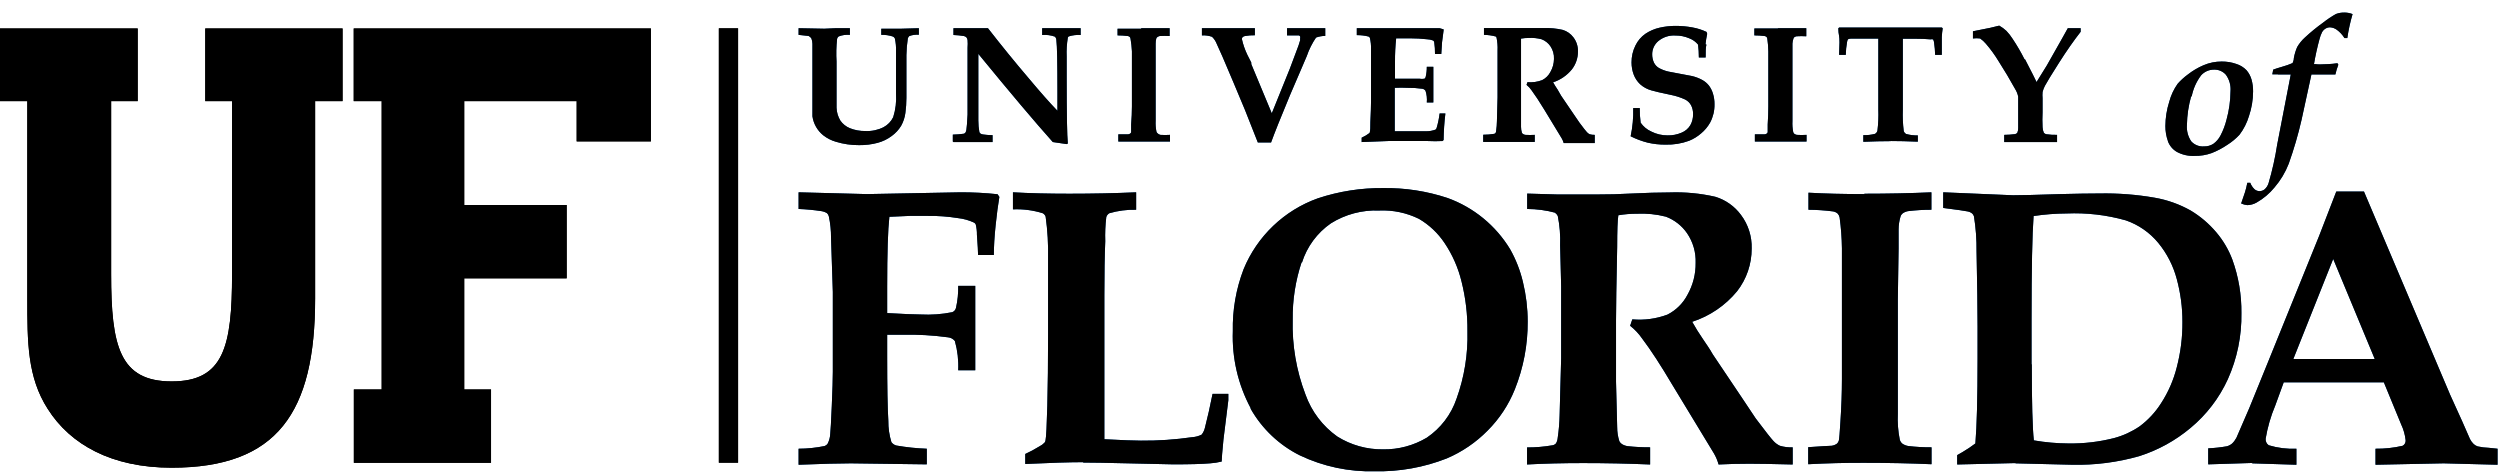
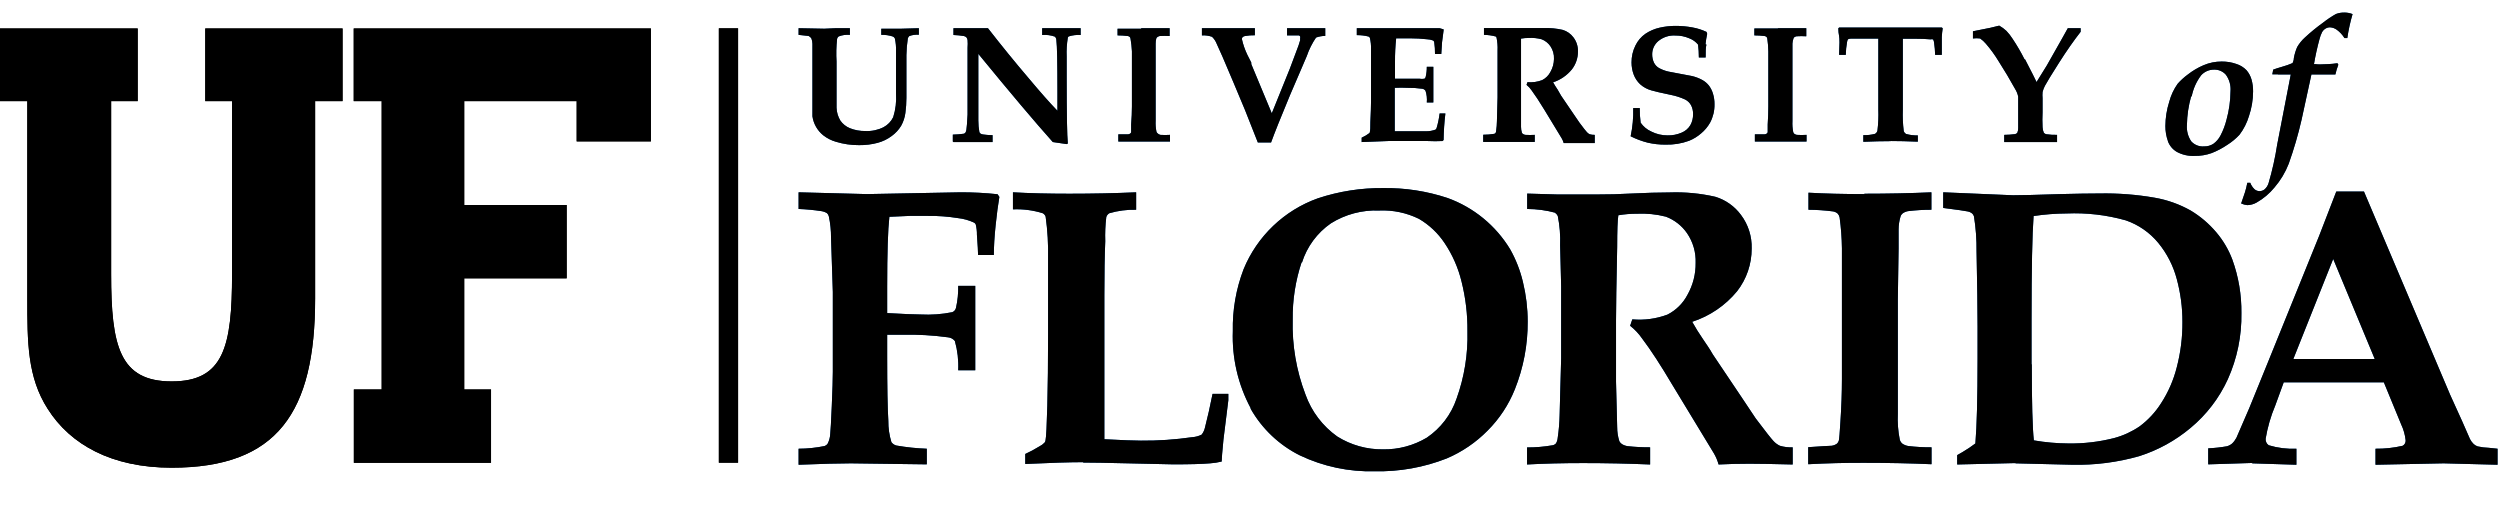
- <svg xmlns="http://www.w3.org/2000/svg" height="37" width="195">
+ <svg xmlns="http://www.w3.org/2000/svg" height="40" width="195">
  <g fill="none" fill-rule="evenodd">
    <path d="M56.07 2.21v33.88h1.5V2.21z" fill="#000" />
    <path d="M169.09 11c.13.358.38.659.71.85.424.226.9.333 1.38.31a3.74 3.74 0 0 0 1.33-.22 6.17 6.17 0 0 0 1.23-.65 4.69 4.69 0 0 0 .94-.78 4.59 4.59 0 0 0 .74-1.46 6 6 0 0 0 .32-1.91 3.3 3.3 0 0 0-.12-.93 1.93 1.93 0 0 0-.39-.73 1.87 1.87 0 0 0-.79-.49 3.32 3.32 0 0 0-1.15-.19 3.56 3.56 0 0 0-1.42.29 5.47 5.47 0 0 0-1.23.73 5.18 5.18 0 0 0-.78.71 4.33 4.33 0 0 0-.66 1.41 6.36 6.36 0 0 0-.3 1.89 3.43 3.43 0 0 0 .2 1.18zm1.86-3.47a4 4 0 0 1 .74-1.66 1.34 1.34 0 0 1 1-.44 1.18 1.18 0 0 1 .93.4c.27.373.399.83.36 1.29a8.62 8.62 0 0 1-.31 2.21 5.51 5.51 0 0 1-.47 1.24 1.84 1.84 0 0 1-.56.65 1.28 1.28 0 0 1-.72.2 1.22 1.22 0 0 1-1-.39 2 2 0 0 1-.34-1.29 8.71 8.71 0 0 1 .33-2.23zm6.73-1.72h1l-1.06 5.47a23 23 0 0 1-.67 3 1.06 1.06 0 0 1-.31.49.64.64 0 0 1-.39.14.6.6 0 0 1-.4-.15 1.39 1.39 0 0 1-.33-.5h-.23c-.05.26-.11.51-.18.73s-.17.51-.3.88c.151.07.314.114.48.13.253-.006.5-.075.72-.2a4.94 4.94 0 0 0 1.4-1.18 6.38 6.38 0 0 0 1.11-1.85c.4-1.12.734-2.261 1-3.42l.77-3.54h1.87a4.7 4.7 0 0 1 .23-.76l-.07-.12a6.38 6.38 0 0 1-.71.07c-.527.033-.86.033-1 0h-.12a20.22 20.22 0 0 1 .43-1.95 2.67 2.67 0 0 1 .2-.54.75.75 0 0 1 .27-.28.67.67 0 0 1 .35-.1 1 1 0 0 1 .53.19c.24.176.444.396.6.65h.22a13.43 13.43 0 0 1 .41-1.87 1.68 1.68 0 0 0-.6-.12 1.8 1.8 0 0 0-.69.11 7.53 7.53 0 0 0-1 .67 14.67 14.67 0 0 0-1.42 1.16 3.1 3.1 0 0 0-.61.75 3.86 3.86 0 0 0-.26.86c0 .19-.07.31-.1.39a5.66 5.66 0 0 1-.79.28c-.32.093-.56.17-.72.23l-.07.37h.44zM76.07 22.3h-1.33a7.08 7.08 0 0 1-.17 1.7.47.47 0 0 1-.29.35 9.82 9.82 0 0 1-2.47.18c-.453 0-1.323-.037-2.61-.11v-2.08c0-2.62.057-4.43.17-5.43l1.59-.07h1.43a13.64 13.64 0 0 1 2.32.17 4 4 0 0 1 1.26.35.29.29 0 0 1 .14.15c.063.262.094.53.09.8.06.813.09 1.34.09 1.58h1.23c0-.667.047-1.443.14-2.33s.19-1.62.29-2.2l-.14-.21a26.18 26.18 0 0 0-2.9-.15l-7.28.14-5.34-.14v1.3c.6.023 1.197.08 1.79.17.153.024.299.078.43.16a.49.49 0 0 1 .14.25 7.61 7.61 0 0 1 .17 1.65c.093 2.667.14 4.08.14 4.24V29c0 .533-.027 1.413-.08 2.64s-.093 1.957-.12 2.19a1.87 1.87 0 0 1-.21.79.47.47 0 0 1-.23.17 10.22 10.22 0 0 1-2.03.21v1.25c1.86-.073 3.22-.11 4.08-.11l5.92.08V35a17.42 17.42 0 0 1-2.38-.25.71.71 0 0 1-.38-.26 5.51 5.51 0 0 1-.24-1.67c-.06-.96-.09-2.627-.09-5v-1.71h1.21c1.18-.026 2.36.04 3.53.2a.76.76 0 0 1 .54.29 7.18 7.18 0 0 1 .26 2.28h1.33zm8.42 13.78c.667 0 1.827.02 3.48.06l3.56.08c1.293 0 2.247-.027 2.86-.08a5.15 5.15 0 0 0 .9-.14c0-.193.047-.767.14-1.72l.38-3.06v-.5h-1.23c-.193.973-.39 1.847-.59 2.62a1.39 1.39 0 0 1-.26.56 1.88 1.88 0 0 1-.74.2 26.43 26.43 0 0 1-4 .27c-.507 0-1.457-.037-2.85-.11v-2.58-4.29-4.37c0-1.693.023-3.097.07-4.21a12.27 12.27 0 0 1 .08-1.88.53.53 0 0 1 .24-.3 6.89 6.89 0 0 1 2.09-.27V15c-1.647.073-3.387.11-5.22.11-1.647 0-3.11-.037-4.39-.11v1.33a6.79 6.79 0 0 1 2.32.3.47.47 0 0 1 .23.27c.15 1.08.214 2.17.19 3.26v5.91c0 2.173-.02 4.033-.06 5.58s-.087 2.447-.14 2.7a.36.36 0 0 1-.07.17 1.44 1.44 0 0 1-.41.3 9.88 9.88 0 0 1-1.1.59v.78c2-.093 3.503-.14 4.51-.14zm13.06-4.2a9.06 9.06 0 0 0 3.84 3.64 12.82 12.82 0 0 0 5.85 1.24 14.54 14.54 0 0 0 5.6-1 9.93 9.93 0 0 0 3.19-2.17 9.58 9.58 0 0 0 2.13-3.23 14 14 0 0 0 1-5.28 13 13 0 0 0-.37-3.08 9.81 9.81 0 0 0-1-2.56 9.47 9.47 0 0 0-4.89-4 15.28 15.28 0 0 0-5-.77 15.71 15.71 0 0 0-5.11.8A9.85 9.85 0 0 0 97 21a12.76 12.76 0 0 0-.84 4.83 11.82 11.82 0 0 0 1.39 6zm4-11.39a5.87 5.87 0 0 1 2.26-3.07 6.61 6.61 0 0 1 3.76-1 6.4 6.4 0 0 1 3.11.65 6.12 6.12 0 0 1 2 1.89 9.34 9.34 0 0 1 1.32 3 15.25 15.25 0 0 1 .46 3.88 14.37 14.37 0 0 1-.85 5.26 6 6 0 0 1-2.32 3.04 6.47 6.47 0 0 1-3.41.91 6.56 6.56 0 0 1-3.57-1 6.82 6.82 0 0 1-2.48-3.27 15.21 15.21 0 0 1-1-5.85 13.66 13.66 0 0 1 .7-4.49zm19.74-3.89a.57.57 0 0 1 .22.26 9.7 9.7 0 0 1 .18 2.27l.08 3.2v5.62l-.12 4.42a14.11 14.11 0 0 1-.15 1.79 1 1 0 0 1-.13.42.46.46 0 0 1-.26.15 11.4 11.4 0 0 1-2 .17v1.33c1.333-.073 2.79-.11 4.37-.11 1.767 0 3.51.037 5.23.11v-1.34a15.11 15.11 0 0 1-1.76-.09 1.18 1.18 0 0 1-.44-.16.62.62 0 0 1-.2-.22 3.58 3.58 0 0 1-.17-1.1c0-.28-.03-1.46-.09-3.54v-4.81c0-.96.03-2.867.09-5.72 0-1.273.03-2.093.09-2.46a8.54 8.54 0 0 1 1.44-.12 7.7 7.7 0 0 1 2.27.23 3.52 3.52 0 0 1 1.65 1.29c.466.682.7 1.495.67 2.32a4.93 4.93 0 0 1-.64 2.49 3.59 3.59 0 0 1-1.56 1.54 6.24 6.24 0 0 1-2.74.37l-.17.5c.362.284.679.621.94 1 .667.88 1.453 2.087 2.36 3.62l3.24 5.34c.157.27.278.559.36.86.8-.04 1.603-.06 2.41-.06.667 0 1.79.02 3.37.06v-1.34a3 3 0 0 1-1-.12 1.6 1.6 0 0 1-.5-.37c-.173-.18-.637-.77-1.39-1.77l-1-1.5-2.35-3.5-.17-.29c-.06-.1-.24-.38-.57-.86s-.61-.93-.86-1.38a7.56 7.56 0 0 0 3.5-2.38 5.39 5.39 0 0 0 1.14-3.33 4.15 4.15 0 0 0-.83-2.62 3.88 3.88 0 0 0-2-1.42 13.78 13.78 0 0 0-3.56-.34c-.82 0-1.853.03-3.1.09-.76.047-1.667.07-2.72.07h-2.88l-2.42-.07v1.2a8.55 8.55 0 0 1 2.22.3zm24.15-1.46c-1.647 0-3.107-.037-4.38-.11v1.33a16 16 0 0 1 1.92.13.75.75 0 0 1 .36.17.66.66 0 0 1 .15.3c.11.799.17 1.604.18 2.41v10.21c0 1.033-.04 2.153-.12 3.36-.05.83-.09 1.3-.12 1.42a.49.49 0 0 1-.14.24.9.9 0 0 1-.43.17c-.16 0-.767.037-1.82.11v1.33a76.478 76.478 0 0 1 4.35-.11c1.873 0 3.63.037 5.27.11v-1.32a14.41 14.41 0 0 1-1.81-.1 1.15 1.15 0 0 1-.46-.18.61.61 0 0 1-.21-.33 8.27 8.27 0 0 1-.15-2v-8.9c0-.193.02-1.527.06-4v-1.49a3.57 3.57 0 0 1 .15-1 .5.5 0 0 1 .17-.25 1.06 1.06 0 0 1 .41-.17 14.82 14.82 0 0 1 1.83-.11V15c-1.647.073-3.393.11-5.24.11zm11.71 21l4.49.11a17.7 17.7 0 0 0 5.22-.67 11.79 11.79 0 0 0 4-2.2 10.73 10.73 0 0 0 2.91-3.8 12.09 12.09 0 0 0 1.06-5.16 11.87 11.87 0 0 0-.71-4.18 7.21 7.21 0 0 0-1.25-2.12 8 8 0 0 0-2-1.7 8.78 8.78 0 0 0-2.81-1 22.57 22.57 0 0 0-4.29-.33c-.78 0-1.813.017-3.1.05-1.787.06-3.003.09-3.65.09l-5.45-.23v1.22c1.093.14 1.727.23 1.9.27a.77.77 0 0 1 .38.18.53.53 0 0 1 .12.21c.145.903.212 1.816.2 2.73.053 2.573.08 4.527.08 5.86V28c0 3.04-.057 5.237-.17 6.59-.32.243-.654.466-1 .67l-.42.24v.73l4.58-.11zm1.31-7.71v-3.5c0-3.96.053-6.653.16-8.08a18.17 18.17 0 0 1 2.57-.2 14.71 14.71 0 0 1 4.63.54 5.69 5.69 0 0 1 2.53 1.76 7.46 7.46 0 0 1 1.44 2.82 12.69 12.69 0 0 1 .44 3.34 13.59 13.59 0 0 1-.44 3.53 9.34 9.34 0 0 1-1.23 2.82 6.77 6.77 0 0 1-1.66 1.79 6.49 6.49 0 0 1-2 .92 13.63 13.63 0 0 1-3.57.42 16.32 16.32 0 0 1-2.69-.24c-.107-.96-.16-2.94-.16-5.94zm17.17 7.71l3.49.11V35a6.49 6.49 0 0 1-2.16-.27.56.56 0 0 1-.24-.51c.148-.89.4-1.759.75-2.59l.66-1.81h7.81l1.35 3.28c.185.391.303.81.35 1.24a.45.45 0 0 1-.23.43 8.8 8.8 0 0 1-2.12.23v1.25l5.31-.11 4.21.11V35l-.67-.07a4.7 4.7 0 0 1-.88-.11.9.9 0 0 1-.31-.18 1.46 1.46 0 0 1-.29-.39l-.61-1.39-.94-2.07-6.72-15.85h-2.16l-1.33 3.44-3.95 9.75a548.915 548.915 0 0 1-1.51 3.71 257.941 257.941 0 0 1-1 2.31 1.74 1.74 0 0 1-.34.45 1.08 1.08 0 0 1-.4.21c-.483.085-.97.138-1.46.16v1.25l3.47-.11zm6.36-15.94l3.24 7.8h-6.35l3.12-7.83zM63.08 2.81a.51.51 0 0 1 .21.19c.05.131.077.27.08.41v5.66a2.32 2.32 0 0 0 .84 1.48 2.9 2.9 0 0 0 1 .51 6.06 6.06 0 0 0 1.8.26 5.37 5.37 0 0 0 1.45-.18 3.22 3.22 0 0 0 1.09-.53 2.71 2.71 0 0 0 .74-.8 2.81 2.81 0 0 0 .33-1 8.8 8.8 0 0 0 .08-1.18V6.1 4.3a9.37 9.37 0 0 1 .11-1.3.36.36 0 0 1 .12-.19 1.74 1.74 0 0 1 .74-.1V2.2l-1.38.04h-1.55v.48a2.57 2.57 0 0 1 .91.13.3.3 0 0 1 .15.15c.073.328.103.664.09 1v3.3a5 5 0 0 1-.22 1.84 1.75 1.75 0 0 1-.75.78 2.81 2.81 0 0 1-1.41.3 3.08 3.08 0 0 1-1.22-.22 1.69 1.69 0 0 1-.74-.59 2.09 2.09 0 0 1-.3-1V4.8a10.45 10.45 0 0 1 .04-1.74.31.31 0 0 1 .13-.22 1.93 1.93 0 0 1 .87-.12V2.2h-1.12l-.88.04-2-.04v.52l.83.09zm11.29 8.27h3.05v-.54h-.13a5.58 5.58 0 0 1-.6-.05.44.44 0 0 1-.21-.07.26.26 0 0 1-.09-.12 5 5 0 0 1-.08-.9V4.2c2.507 3.06 4.443 5.353 5.81 6.88l1.09.16.08-.05c-.06-.6-.09-2.307-.09-5.12V4.4a7.06 7.06 0 0 1 .09-1.46.16.16 0 0 1 .07-.1c.3-.094.616-.132.93-.11V2.2h-3v.53c.339-.03.68.015 1 .13a.45.45 0 0 1 .11.31c.053.4.08 1.733.08 4v1.47c-.587-.607-1.327-1.443-2.22-2.51a110.922 110.922 0 0 1-3.2-3.93h-2.69v.53c.271.01.542.036.81.08a.41.41 0 0 1 .2.1.47.47 0 0 1 .09.21c.016.2.016.4 0 .6V8.94c-.033.62-.063 1.01-.09 1.17a.56.56 0 0 1-.08.24.28.28 0 0 1-.12.08 7 7 0 0 1-.86.07v.54zM89 2.24h-1.83v.52c.267 0 .535.017.8.05a.31.31 0 0 1 .15.07.27.27 0 0 1 .06.13c.057.327.094.658.11.99V8.3c0 .433-.02.903-.06 1.41v.6a.2.2 0 0 1-.06.1.38.38 0 0 1-.18.07h-.76v.56h4.03v-.52a6 6 0 0 1-.76 0 .48.48 0 0 1-.21-.12.26.26 0 0 1-.09-.14 3.45 3.45 0 0 1-.06-.85V5.7 4.02 3.4a1.51 1.51 0 0 1 .05-.4.21.21 0 0 1 .1-.12.44.44 0 0 1 .17-.07 6.25 6.25 0 0 1 .77 0V2.2h-2.2zm10.14 8.88c.26-.72.753-1.953 1.48-3.7l.86-2 .45-1.05a6 6 0 0 1 .72-1.44 2.1 2.1 0 0 1 .72-.13v-.6H100.39v.56H101.32a.22.22 0 0 1 .09.08.31.31 0 0 1 0 .16.8.8 0 0 1 0 .15c-.04.173-.157.507-.35 1a73.78 73.78 0 0 1-.45 1.2L99.2 8.84 97.6 5v-.12l-.31-.61a5.69 5.69 0 0 1-.42-1.21.22.22 0 0 1 .05-.16.36.36 0 0 1 .19-.09 3.93 3.93 0 0 1 .77-.06V2.2h-4.13v.56a2.06 2.06 0 0 1 .79.11c.163.157.289.349.37.56.16.32.593 1.32 1.3 3l.9 2.15 1 2.53h1zm9.15-.12h3.08c.383.02.767.02 1.15 0l.08-.08a19.6 19.6 0 0 1 .14-2.07h-.45a6.68 6.68 0 0 1-.24 1.15.23.23 0 0 1-.08.11 2.05 2.05 0 0 1-.71.13H108.79V6.85a9.13 9.13 0 0 1 1 0 7.5 7.5 0 0 1 1.13.07c.11.01.208.07.27.16.095.293.129.603.1.91h.51V5.21h-.51a3.28 3.28 0 0 1-.09.8.24.24 0 0 1-.09.13 1.16 1.16 0 0 1-.4 0h-1.9V4.82a16.15 16.15 0 0 1 .09-1.83h1.15a11 11 0 0 1 1.23.07 1.5 1.5 0 0 1 .51.1.23.23 0 0 1 .08.13c.044.305.064.612.06.92h.49l.06-.92.12-.92v-.08l-.31-.09H105.83v.54c.31-.003.62.034.92.11a.2.2 0 0 1 .1.1c.07.288.1.584.09.88v4.09c0 .333-.017.863-.05 1.59 0 .4 0 .69-.06.86-.192.147-.4.27-.62.37v.34zm8.35-8.18a.23.23 0 0 1 .09.11c.068.329.095.665.08 1V7.6l-.05 1.85a5.77 5.77 0 0 1-.06.75.41.41 0 0 1-.05.18.2.2 0 0 1-.11.06 4.9 4.9 0 0 1-.85.07v.56h4.02v-.55a6.36 6.36 0 0 1-.74 0 .49.49 0 0 1-.18-.07.26.26 0 0 1-.08-.09 1.54 1.54 0 0 1-.07-.46V8.41v-2-2.4-1a3.59 3.59 0 0 1 .6-.05 3.21 3.21 0 0 1 1 .1c.28.106.52.294.69.54.2.294.299.645.28 1a2.06 2.06 0 0 1-.27 1 1.49 1.49 0 0 1-.65.65 2.61 2.61 0 0 1-1.15.16l-.07.21c.15.119.282.26.39.42.273.367.607.873 1 1.52l1.36 2.24c.065.113.115.234.15.36h2.42v-.64a1.25 1.25 0 0 1-.4-.05.65.65 0 0 1-.21-.16c-.073-.073-.267-.32-.58-.74l-.43-.63-1-1.47-.07-.12-.2-.35c-.13-.2-.26-.39-.36-.58a3.16 3.16 0 0 0 1.46-1c.313-.4.482-.893.48-1.4a1.74 1.74 0 0 0-.35-1.1 1.62 1.62 0 0 0-.84-.59 5.75 5.75 0 0 0-1.49-.14h-4.65v.53c.314.002.627.046.93.13zm16.39.63a7.37 7.37 0 0 1 .13-.81l-.05-.15a4.32 4.32 0 0 0-1.1-.35 7 7 0 0 0-1.3-.12 5.58 5.58 0 0 0-1.26.14 3.29 3.29 0 0 0-1.1.47 2.36 2.36 0 0 0-.79.93 2.9 2.9 0 0 0-.3 1.31 2.68 2.68 0 0 0 .17.95 2 2 0 0 0 .5.75c.252.226.554.39.88.48.24.073.743.19 1.51.35a4.93 4.93 0 0 1 1.12.36c.2.102.364.262.47.46.106.214.157.451.15.69a1.7 1.7 0 0 1-.21.85 1.42 1.42 0 0 1-.69.59 2.59 2.59 0 0 1-1.08.21 2.76 2.76 0 0 1-1.28-.3 2 2 0 0 1-.83-.69 7.94 7.94 0 0 1-.07-1.14h-.51a9.27 9.27 0 0 1-.2 2.2 6.63 6.63 0 0 0 1.34.5 6 6 0 0 0 1.39.15 4.92 4.92 0 0 0 1.83-.3c.34-.138.653-.33.93-.57a3.05 3.05 0 0 0 .71-.85c.233-.44.35-.932.34-1.43a2.67 2.67 0 0 0-.12-.83 2 2 0 0 0-.31-.62 1.73 1.73 0 0 0-.5-.43 3.26 3.26 0 0 0-.83-.32l-.85-.16-1-.19a2.81 2.81 0 0 1-.73-.28 1 1 0 0 1-.38-.41 1.54 1.54 0 0 1-.14-.68 1.34 1.34 0 0 1 .47-1 1.9 1.9 0 0 1 1.34-.44 2.66 2.66 0 0 1 1.09.22c.266.1.5.27.68.49.04.332.06.666.06 1h.53c0-.43 0-.78.06-1zm5.64-1.23h-1.83v.54a6.7 6.7 0 0 1 .8.05.31.31 0 0 1 .15.07.27.27 0 0 1 .06.13 8 8 0 0 1 .08 1V8.3c0 .433-.017.903-.05 1.41v.6a.2.2 0 0 1-.06.1.38.38 0 0 1-.18.07h-.76v.56h4.03v-.52a6 6 0 0 1-.76 0 .48.48 0 0 1-.19-.08.25.25 0 0 1-.09-.14 3.44 3.44 0 0 1-.06-.85V5.7 4.02 3.4a1.52 1.52 0 0 1 .08-.4.22.22 0 0 1 .07-.1.45.45 0 0 1 .17-.07 6.23 6.23 0 0 1 .76 0V2.2h-2.2zm8.84 8.78c.567 0 1.26.017 2.08.05v-.49a3 3 0 0 1-.91-.11.38.38 0 0 1-.19-.24 10.43 10.43 0 0 1-.07-1.65v-3.8-1.74h.91c.487 0 .903.017 1.25.05a.43.43 0 0 1 .2 0 .6.6 0 0 1 .08.27c.047.311.074.625.08.94h.52V2.89a6.52 6.52 0 0 1 .07-.68l-.06-.06H143.45l-.06.06c0 .213.02.413.06.6s.04.677 0 1.47h.52c.007-.335.04-.67.1-1a.42.42 0 0 1 .08-.22.55.55 0 0 1 .24-.05h2.12v5.54a10.3 10.3 0 0 1-.07 1.64.39.39 0 0 1-.19.25 3.12 3.12 0 0 1-.91.1v.52c.78-.033 1.473-.05 2.08-.05zm10.4-6.38a15.08 15.08 0 0 0-.92-1.58 4 4 0 0 0-.49-.63 2.89 2.89 0 0 0-.56-.41l-.7.17-1.35.27V3a2.13 2.13 0 0 1 .56 0c.168.116.319.254.45.41a10.2 10.2 0 0 1 1 1.38c.453.707.88 1.423 1.28 2.15a1.8 1.8 0 0 1 .24.6v2.44a.94.94 0 0 1-.07.38.3.3 0 0 1-.17.1 6.83 6.83 0 0 1-.85.06v.56h4.12v-.56a5.21 5.21 0 0 1-.84-.05.35.35 0 0 1-.19-.11 1.2 1.2 0 0 1-.1-.44c-.02-.39-.02-.78 0-1.17V7.66a2.59 2.59 0 0 1 0-.48c.04-.167.1-.328.18-.48.14-.267.507-.867 1.1-1.8s1.157-1.74 1.69-2.42V2.2h-1c-.06.12-.21.39-.44.79l-1.2 2.12-.8 1.29c-.1-.22-.397-.807-.89-1.76z" fill="#004b93" fill-rule="nonzero" />
    <g fill="#000">
      <path d="M36.21 30.38v-8.67h7.99v-5.72h-7.99v-8.1h8.77v3.14h5.79V2.22H27.59v5.67h2.18v22.49H27.6v5.72h10.7v-5.72zm-11.63-7.09V7.89h2.14V2.22H16.01v5.67h2.09v13.49c0 5.66-.65 8.37-4.71 8.37S8.67 27 8.67 21.38V7.89h2.07V2.22H0v5.67h2.13v15.4c0 3.37 0 6.12 1.59 8.6 1.77 2.8 5 4.59 9.66 4.59 8.26 0 11.2-4.31 11.2-13.19zM56.07 2.21v33.88h1.5V2.21z" />
      <path d="M169.09 11c.13.358.38.659.71.85.424.226.9.333 1.38.31a3.74 3.74 0 0 0 1.33-.22 6.17 6.17 0 0 0 1.23-.65 4.69 4.69 0 0 0 .94-.78 4.59 4.59 0 0 0 .74-1.46 6 6 0 0 0 .32-1.91 3.3 3.3 0 0 0-.12-.93 1.93 1.93 0 0 0-.39-.73 1.87 1.87 0 0 0-.79-.49 3.32 3.32 0 0 0-1.15-.19 3.56 3.56 0 0 0-1.42.29 5.47 5.47 0 0 0-1.23.73 5.18 5.18 0 0 0-.78.71 4.33 4.33 0 0 0-.66 1.41 6.36 6.36 0 0 0-.3 1.89 3.43 3.43 0 0 0 .2 1.18zm1.86-3.47a4 4 0 0 1 .74-1.66 1.34 1.34 0 0 1 1-.44 1.18 1.18 0 0 1 .93.4c.27.373.399.83.36 1.29a8.62 8.62 0 0 1-.31 2.21 5.51 5.51 0 0 1-.47 1.24 1.84 1.84 0 0 1-.56.65 1.28 1.28 0 0 1-.72.2 1.22 1.22 0 0 1-1-.39 2 2 0 0 1-.34-1.29 8.71 8.71 0 0 1 .33-2.23zm6.73-1.72h1l-1.06 5.47a23 23 0 0 1-.67 3 1.06 1.06 0 0 1-.31.49.64.64 0 0 1-.39.14.6.6 0 0 1-.4-.15 1.39 1.39 0 0 1-.33-.5h-.23c-.05.26-.11.51-.18.73s-.17.51-.3.88c.151.07.314.114.48.13.253-.006.5-.075.72-.2a4.94 4.94 0 0 0 1.4-1.18 6.38 6.38 0 0 0 1.11-1.85c.4-1.12.734-2.261 1-3.42l.77-3.54h1.87a4.7 4.7 0 0 1 .23-.76l-.07-.12a6.38 6.38 0 0 1-.71.07c-.527.033-.86.033-1 0h-.12a20.22 20.22 0 0 1 .43-1.95 2.67 2.67 0 0 1 .2-.54.75.75 0 0 1 .27-.28.67.67 0 0 1 .35-.1 1 1 0 0 1 .53.19c.24.176.444.396.6.65h.22a13.43 13.43 0 0 1 .41-1.87 1.68 1.68 0 0 0-.6-.12 1.8 1.8 0 0 0-.69.11 7.53 7.53 0 0 0-1 .67 14.67 14.67 0 0 0-1.42 1.16 3.1 3.1 0 0 0-.61.75 3.86 3.86 0 0 0-.26.86c0 .19-.07.31-.1.39a5.66 5.66 0 0 1-.79.28c-.32.093-.56.17-.72.23l-.07.37h.44zM76.07 22.3h-1.33a7.08 7.08 0 0 1-.17 1.7.47.47 0 0 1-.29.35 9.82 9.82 0 0 1-2.47.18c-.453 0-1.323-.037-2.61-.11v-2.08c0-2.62.057-4.43.17-5.43l1.59-.07h1.43a13.64 13.64 0 0 1 2.32.17 4 4 0 0 1 1.26.35.29.29 0 0 1 .14.15c.063.262.094.53.09.8.06.813.09 1.34.09 1.58h1.23c0-.667.047-1.443.14-2.33s.19-1.62.29-2.2l-.14-.21a26.18 26.18 0 0 0-2.9-.15l-7.28.14-5.34-.14v1.3c.6.023 1.197.08 1.79.17.153.024.299.078.43.16a.49.49 0 0 1 .14.25 7.61 7.61 0 0 1 .17 1.65c.093 2.667.14 4.08.14 4.24V29c0 .533-.027 1.413-.08 2.64s-.093 1.957-.12 2.19a1.87 1.87 0 0 1-.21.79.47.47 0 0 1-.23.17 10.22 10.22 0 0 1-2.03.21v1.25c1.86-.073 3.22-.11 4.08-.11l5.92.08V35a17.42 17.42 0 0 1-2.38-.25.71.71 0 0 1-.38-.26 5.51 5.51 0 0 1-.24-1.67c-.06-.96-.09-2.627-.09-5v-1.71h1.21c1.18-.026 2.36.04 3.53.2a.76.76 0 0 1 .54.29 7.18 7.18 0 0 1 .26 2.28h1.33zm8.42 13.78c.667 0 1.827.02 3.48.06l3.56.08c1.293 0 2.247-.027 2.86-.08a5.15 5.15 0 0 0 .9-.14c0-.193.047-.767.14-1.72l.38-3.06v-.5h-1.23c-.193.973-.39 1.847-.59 2.62a1.39 1.39 0 0 1-.26.56 1.88 1.88 0 0 1-.74.2 26.43 26.43 0 0 1-4 .27c-.507 0-1.457-.037-2.85-.11v-2.58-4.29-4.37c0-1.693.023-3.097.07-4.21a12.27 12.27 0 0 1 .08-1.88.53.53 0 0 1 .24-.3 6.89 6.89 0 0 1 2.09-.27V15c-1.647.073-3.387.11-5.22.11-1.647 0-3.11-.037-4.39-.11v1.33a6.79 6.79 0 0 1 2.32.3.47.47 0 0 1 .23.27c.15 1.08.214 2.17.19 3.26v5.91c0 2.173-.02 4.033-.06 5.58s-.087 2.447-.14 2.7a.36.36 0 0 1-.07.17 1.44 1.44 0 0 1-.41.3 9.88 9.88 0 0 1-1.1.59v.78c2-.093 3.503-.14 4.51-.14zm13.06-4.2a9.06 9.06 0 0 0 3.84 3.64 12.82 12.82 0 0 0 5.85 1.24 14.54 14.54 0 0 0 5.6-1 9.93 9.93 0 0 0 3.19-2.17 9.58 9.58 0 0 0 2.13-3.23 14 14 0 0 0 1-5.28 13 13 0 0 0-.37-3.08 9.81 9.81 0 0 0-1-2.56 9.47 9.47 0 0 0-4.89-4 15.28 15.28 0 0 0-5-.77 15.71 15.71 0 0 0-5.11.8A9.85 9.85 0 0 0 97 21a12.76 12.76 0 0 0-.84 4.83 11.82 11.82 0 0 0 1.39 6zm4-11.39a5.87 5.87 0 0 1 2.26-3.07 6.61 6.61 0 0 1 3.76-1 6.4 6.4 0 0 1 3.11.65 6.12 6.12 0 0 1 2 1.89 9.34 9.34 0 0 1 1.32 3 15.25 15.25 0 0 1 .46 3.88 14.37 14.37 0 0 1-.85 5.26 6 6 0 0 1-2.32 3.04 6.47 6.47 0 0 1-3.41.91 6.56 6.56 0 0 1-3.57-1 6.82 6.82 0 0 1-2.48-3.27 15.21 15.21 0 0 1-1-5.85 13.66 13.66 0 0 1 .7-4.49zm19.74-3.89a.57.57 0 0 1 .22.26 9.7 9.7 0 0 1 .18 2.27l.08 3.2v5.62l-.12 4.42a14.11 14.11 0 0 1-.15 1.79 1 1 0 0 1-.13.42.46.46 0 0 1-.26.15 11.4 11.4 0 0 1-2 .17v1.33c1.333-.073 2.79-.11 4.37-.11 1.767 0 3.51.037 5.23.11v-1.34a15.11 15.11 0 0 1-1.76-.09 1.18 1.18 0 0 1-.44-.16.62.62 0 0 1-.2-.22 3.58 3.58 0 0 1-.17-1.1c0-.28-.03-1.46-.09-3.54v-4.81c0-.96.03-2.867.09-5.72 0-1.273.03-2.093.09-2.46a8.54 8.54 0 0 1 1.44-.12 7.7 7.7 0 0 1 2.27.23 3.52 3.52 0 0 1 1.65 1.29c.466.682.7 1.495.67 2.32a4.93 4.93 0 0 1-.64 2.49 3.59 3.59 0 0 1-1.56 1.54 6.24 6.24 0 0 1-2.74.37l-.17.5c.362.284.679.621.94 1 .667.88 1.453 2.087 2.36 3.62l3.24 5.34c.157.27.278.559.36.86.8-.04 1.603-.06 2.41-.06.667 0 1.79.02 3.37.06v-1.34a3 3 0 0 1-1-.12 1.6 1.6 0 0 1-.5-.37c-.173-.18-.637-.77-1.39-1.77l-1-1.5-2.35-3.5-.17-.29c-.06-.1-.24-.38-.57-.86s-.61-.93-.86-1.38a7.56 7.56 0 0 0 3.5-2.38 5.39 5.39 0 0 0 1.14-3.33 4.15 4.15 0 0 0-.83-2.62 3.88 3.88 0 0 0-2-1.42 13.78 13.78 0 0 0-3.56-.34c-.82 0-1.853.03-3.1.09-.76.047-1.667.07-2.72.07h-2.88l-2.42-.07v1.2a8.55 8.55 0 0 1 2.22.3zm24.15-1.46c-1.647 0-3.107-.037-4.38-.11v1.33a16 16 0 0 1 1.92.13.75.75 0 0 1 .36.17.66.66 0 0 1 .15.3c.11.799.17 1.604.18 2.41v10.21c0 1.033-.04 2.153-.12 3.36-.05.83-.09 1.3-.12 1.42a.49.49 0 0 1-.14.24.9.9 0 0 1-.43.17c-.16 0-.767.037-1.82.11v1.33a76.478 76.478 0 0 1 4.35-.11c1.873 0 3.63.037 5.27.11v-1.32a14.41 14.41 0 0 1-1.81-.1 1.15 1.15 0 0 1-.46-.18.61.61 0 0 1-.21-.33 8.27 8.27 0 0 1-.15-2v-8.9c0-.193.02-1.527.06-4v-1.49a3.57 3.57 0 0 1 .15-1 .5.5 0 0 1 .17-.25 1.06 1.06 0 0 1 .41-.17 14.82 14.82 0 0 1 1.83-.11V15c-1.647.073-3.393.11-5.24.11zm11.71 21l4.49.11a17.7 17.7 0 0 0 5.22-.67 11.79 11.79 0 0 0 4-2.2 10.73 10.73 0 0 0 2.91-3.8 12.09 12.09 0 0 0 1.06-5.16 11.87 11.87 0 0 0-.71-4.18 7.21 7.21 0 0 0-1.25-2.12 8 8 0 0 0-2-1.7 8.78 8.78 0 0 0-2.81-1 22.57 22.57 0 0 0-4.29-.33c-.78 0-1.813.017-3.1.05-1.787.06-3.003.09-3.65.09l-5.45-.23v1.22c1.093.14 1.727.23 1.9.27a.77.77 0 0 1 .38.18.53.53 0 0 1 .12.21c.145.903.212 1.816.2 2.73.053 2.573.08 4.527.08 5.86V28c0 3.04-.057 5.237-.17 6.59-.32.243-.654.466-1 .67l-.42.24v.73l4.58-.11zm1.31-7.71v-3.5c0-3.96.053-6.653.16-8.08a18.17 18.17 0 0 1 2.57-.2 14.71 14.71 0 0 1 4.63.54 5.69 5.69 0 0 1 2.53 1.76 7.46 7.46 0 0 1 1.44 2.82 12.69 12.69 0 0 1 .44 3.34 13.59 13.59 0 0 1-.44 3.53 9.34 9.34 0 0 1-1.23 2.82 6.77 6.77 0 0 1-1.66 1.79 6.49 6.49 0 0 1-2 .92 13.63 13.63 0 0 1-3.57.42 16.32 16.32 0 0 1-2.69-.24c-.107-.96-.16-2.94-.16-5.94zm17.17 7.71l3.49.11V35a6.49 6.49 0 0 1-2.16-.27.56.56 0 0 1-.24-.51c.148-.89.4-1.759.75-2.59l.66-1.81h7.81l1.35 3.28c.185.391.303.81.35 1.24a.45.45 0 0 1-.23.43 8.8 8.8 0 0 1-2.12.23v1.25l5.31-.11 4.21.11V35l-.67-.07a4.7 4.7 0 0 1-.88-.11.9.9 0 0 1-.31-.18 1.46 1.46 0 0 1-.29-.39l-.61-1.39-.94-2.07-6.72-15.85h-2.16l-1.33 3.44-3.95 9.75a548.915 548.915 0 0 1-1.51 3.71 257.941 257.941 0 0 1-1 2.31 1.74 1.74 0 0 1-.34.45 1.08 1.08 0 0 1-.4.21c-.483.085-.97.138-1.46.16v1.25l3.47-.11zm6.36-15.94l3.24 7.8h-6.35l3.12-7.83zM63.08 2.81a.51.51 0 0 1 .21.19c.05.131.077.27.08.41v5.66a2.32 2.32 0 0 0 .84 1.48 2.9 2.9 0 0 0 1 .51 6.06 6.06 0 0 0 1.8.26 5.37 5.37 0 0 0 1.45-.18 3.22 3.22 0 0 0 1.09-.53 2.71 2.71 0 0 0 .74-.8 2.81 2.81 0 0 0 .33-1 8.8 8.8 0 0 0 .08-1.18V6.1 4.3a9.37 9.37 0 0 1 .11-1.3.36.36 0 0 1 .12-.19 1.74 1.74 0 0 1 .74-.1V2.2l-1.38.04h-1.55v.48a2.57 2.57 0 0 1 .91.13.3.3 0 0 1 .15.15c.073.328.103.664.09 1v3.3a5 5 0 0 1-.22 1.84 1.75 1.75 0 0 1-.75.78 2.81 2.81 0 0 1-1.41.3 3.08 3.08 0 0 1-1.22-.22 1.69 1.69 0 0 1-.74-.59 2.09 2.09 0 0 1-.3-1V4.8a10.45 10.45 0 0 1 .04-1.74.31.31 0 0 1 .13-.22 1.93 1.93 0 0 1 .87-.12V2.2h-1.12l-.88.04-2-.04v.52l.83.09zm11.29 8.27h3.05v-.54h-.13a5.58 5.58 0 0 1-.6-.05.44.44 0 0 1-.21-.07.26.26 0 0 1-.09-.12 5 5 0 0 1-.08-.9V4.2c2.507 3.06 4.443 5.353 5.81 6.88l1.09.16.08-.05c-.06-.6-.09-2.307-.09-5.12V4.4a7.06 7.06 0 0 1 .09-1.46.16.16 0 0 1 .07-.1c.3-.094.616-.132.93-.11V2.2h-3v.53c.339-.03.68.015 1 .13a.45.45 0 0 1 .11.31c.053.4.08 1.733.08 4v1.47c-.587-.607-1.327-1.443-2.22-2.51a110.922 110.922 0 0 1-3.2-3.93h-2.69v.53c.271.01.542.036.81.08a.41.41 0 0 1 .2.1.47.47 0 0 1 .09.21c.016.2.016.4 0 .6V8.94c-.033.62-.063 1.01-.09 1.17a.56.56 0 0 1-.08.24.28.28 0 0 1-.12.08 7 7 0 0 1-.86.07v.54zM89 2.24h-1.83v.52c.267 0 .535.017.8.05a.31.31 0 0 1 .15.07.27.27 0 0 1 .06.13c.057.327.094.658.11.99V8.3c0 .433-.02.903-.06 1.41v.6a.2.2 0 0 1-.06.1.38.38 0 0 1-.18.07h-.76v.56h4.03v-.52a6 6 0 0 1-.76 0 .48.48 0 0 1-.21-.12.26.26 0 0 1-.09-.14 3.45 3.45 0 0 1-.06-.85V5.7 4.02 3.4a1.51 1.51 0 0 1 .05-.4.21.21 0 0 1 .1-.12.44.44 0 0 1 .17-.07 6.25 6.25 0 0 1 .77 0V2.2h-2.2zm10.14 8.88c.26-.72.753-1.953 1.48-3.7l.86-2 .45-1.05a6 6 0 0 1 .72-1.44 2.1 2.1 0 0 1 .72-.13v-.6H100.39v.56H101.32a.22.22 0 0 1 .09.08.31.31 0 0 1 0 .16.8.8 0 0 1 0 .15c-.04.173-.157.507-.35 1a73.78 73.78 0 0 1-.45 1.2L99.2 8.84 97.6 5v-.12l-.31-.61a5.69 5.69 0 0 1-.42-1.21.22.22 0 0 1 .05-.16.36.36 0 0 1 .19-.09 3.93 3.93 0 0 1 .77-.06V2.2h-4.13v.56a2.06 2.06 0 0 1 .79.11c.163.157.289.349.37.56.16.32.593 1.32 1.3 3l.9 2.15 1 2.53h1zm9.15-.12h3.08c.383.02.767.02 1.15 0l.08-.08a19.6 19.6 0 0 1 .14-2.07h-.45a6.68 6.68 0 0 1-.24 1.15.23.23 0 0 1-.08.11 2.05 2.05 0 0 1-.71.13H108.79V6.85a9.13 9.13 0 0 1 1 0 7.5 7.5 0 0 1 1.13.07c.11.01.208.07.27.16.095.293.129.603.1.91h.51V5.21h-.51a3.28 3.28 0 0 1-.09.8.24.24 0 0 1-.09.13 1.16 1.16 0 0 1-.4 0h-1.9V4.82a16.15 16.15 0 0 1 .09-1.83h1.15a11 11 0 0 1 1.23.07 1.5 1.5 0 0 1 .51.1.23.23 0 0 1 .08.13c.044.305.064.612.06.92h.49l.06-.92.12-.92v-.08l-.31-.09H105.83v.54c.31-.003.62.034.92.11a.2.2 0 0 1 .1.1c.07.288.1.584.09.88v4.09c0 .333-.017.863-.05 1.59 0 .4 0 .69-.06.86-.192.147-.4.27-.62.37v.34zm8.35-8.18a.23.23 0 0 1 .09.11c.068.329.095.665.08 1V7.6l-.05 1.85a5.77 5.77 0 0 1-.06.75.41.41 0 0 1-.05.18.2.2 0 0 1-.11.06 4.9 4.9 0 0 1-.85.07v.56h4.02v-.55a6.36 6.36 0 0 1-.74 0 .49.49 0 0 1-.18-.07.26.26 0 0 1-.08-.09 1.54 1.54 0 0 1-.07-.46V8.41v-2-2.4-1a3.59 3.59 0 0 1 .6-.05 3.21 3.21 0 0 1 1 .1c.28.106.52.294.69.54.2.294.299.645.28 1a2.06 2.06 0 0 1-.27 1 1.49 1.49 0 0 1-.65.65 2.61 2.61 0 0 1-1.15.16l-.07.21c.15.119.282.26.39.42.273.367.607.873 1 1.52l1.36 2.24c.065.113.115.234.15.36h2.42v-.64a1.25 1.25 0 0 1-.4-.05.65.65 0 0 1-.21-.16c-.073-.073-.267-.32-.58-.74l-.43-.63-1-1.47-.07-.12-.2-.35c-.13-.2-.26-.39-.36-.58a3.16 3.16 0 0 0 1.46-1c.313-.4.482-.893.48-1.4a1.74 1.74 0 0 0-.35-1.1 1.62 1.62 0 0 0-.84-.59 5.75 5.75 0 0 0-1.49-.14h-4.65v.53c.314.002.627.046.93.13zm16.39.63a7.37 7.37 0 0 1 .13-.81l-.05-.15a4.32 4.32 0 0 0-1.1-.35 7 7 0 0 0-1.3-.12 5.58 5.58 0 0 0-1.26.14 3.29 3.29 0 0 0-1.1.47 2.36 2.36 0 0 0-.79.93 2.9 2.9 0 0 0-.3 1.31 2.68 2.68 0 0 0 .17.95 2 2 0 0 0 .5.75c.252.226.554.39.88.48.24.073.743.19 1.51.35a4.93 4.93 0 0 1 1.12.36c.2.102.364.262.47.46.106.214.157.451.15.69a1.7 1.7 0 0 1-.21.85 1.42 1.42 0 0 1-.69.59 2.59 2.59 0 0 1-1.08.21 2.76 2.76 0 0 1-1.28-.3 2 2 0 0 1-.83-.69 7.94 7.94 0 0 1-.07-1.14h-.51a9.27 9.27 0 0 1-.2 2.2 6.63 6.63 0 0 0 1.34.5 6 6 0 0 0 1.39.15 4.92 4.92 0 0 0 1.83-.3c.34-.138.653-.33.93-.57a3.05 3.05 0 0 0 .71-.85c.233-.44.35-.932.34-1.43a2.67 2.67 0 0 0-.12-.83 2 2 0 0 0-.31-.62 1.73 1.73 0 0 0-.5-.43 3.26 3.26 0 0 0-.83-.32l-.85-.16-1-.19a2.81 2.81 0 0 1-.73-.28 1 1 0 0 1-.38-.41 1.54 1.54 0 0 1-.14-.68 1.34 1.34 0 0 1 .47-1 1.9 1.9 0 0 1 1.34-.44 2.66 2.66 0 0 1 1.09.22c.266.1.5.27.68.49.04.332.06.666.06 1h.53c0-.43 0-.78.06-1zm5.64-1.23h-1.83v.54a6.7 6.7 0 0 1 .8.05.31.31 0 0 1 .15.07.27.27 0 0 1 .06.13 8 8 0 0 1 .08 1V8.3c0 .433-.017.903-.05 1.41v.6a.2.2 0 0 1-.06.1.38.38 0 0 1-.18.07h-.76v.56h4.03v-.52a6 6 0 0 1-.76 0 .48.48 0 0 1-.19-.08.25.25 0 0 1-.09-.14 3.44 3.44 0 0 1-.06-.85V5.7 4.02 3.4a1.52 1.52 0 0 1 .08-.4.22.22 0 0 1 .07-.1.45.45 0 0 1 .17-.07 6.23 6.23 0 0 1 .76 0V2.2h-2.2zm8.84 8.78c.567 0 1.26.017 2.08.05v-.49a3 3 0 0 1-.91-.11.38.38 0 0 1-.19-.24 10.43 10.43 0 0 1-.07-1.65v-3.8-1.74h.91c.487 0 .903.017 1.25.05a.43.43 0 0 1 .2 0 .6.6 0 0 1 .08.27c.047.311.074.625.08.94h.52V2.89a6.52 6.52 0 0 1 .07-.68l-.06-.06H143.45l-.06.06c0 .213.02.413.06.6s.04.677 0 1.47h.52c.007-.335.04-.67.1-1a.42.42 0 0 1 .08-.22.55.55 0 0 1 .24-.05h2.12v5.54a10.3 10.3 0 0 1-.07 1.64.39.39 0 0 1-.19.25 3.12 3.12 0 0 1-.91.1v.52c.78-.033 1.473-.05 2.08-.05zm10.4-6.38a15.08 15.08 0 0 0-.92-1.58 4 4 0 0 0-.49-.63 2.89 2.89 0 0 0-.56-.41l-.7.17-1.35.27V3a2.13 2.13 0 0 1 .56 0c.168.116.319.254.45.41a10.2 10.2 0 0 1 1 1.38c.453.707.88 1.423 1.28 2.15a1.8 1.8 0 0 1 .24.6v2.44a.94.94 0 0 1-.07.38.3.3 0 0 1-.17.1 6.83 6.83 0 0 1-.85.06v.56h4.12v-.56a5.21 5.21 0 0 1-.84-.05.35.35 0 0 1-.19-.11 1.2 1.2 0 0 1-.1-.44c-.02-.39-.02-.78 0-1.17V7.66a2.59 2.59 0 0 1 0-.48c.04-.167.1-.328.18-.48.14-.267.507-.867 1.1-1.8s1.157-1.74 1.69-2.42V2.2h-1c-.06.12-.21.39-.44.79l-1.2 2.12-.8 1.29c-.1-.22-.397-.807-.89-1.76z" fill-rule="nonzero" />
      <path d="M36.21 30.38v-8.67h7.99v-5.72h-7.99v-8.1h8.77v3.14h5.79V2.22H27.59v5.67h2.18v22.49H27.6v5.72h10.7v-5.72zm-11.63-7.09V7.89h2.14V2.22H16.01v5.67h2.09v13.49c0 5.66-.65 8.37-4.71 8.37S8.67 27 8.67 21.38V7.89h2.07V2.22H0v5.67h2.13v15.4c0 3.37 0 6.12 1.59 8.6 1.77 2.8 5 4.59 9.66 4.59 8.26 0 11.2-4.31 11.2-13.19z" />
    </g>
  </g>
</svg>
